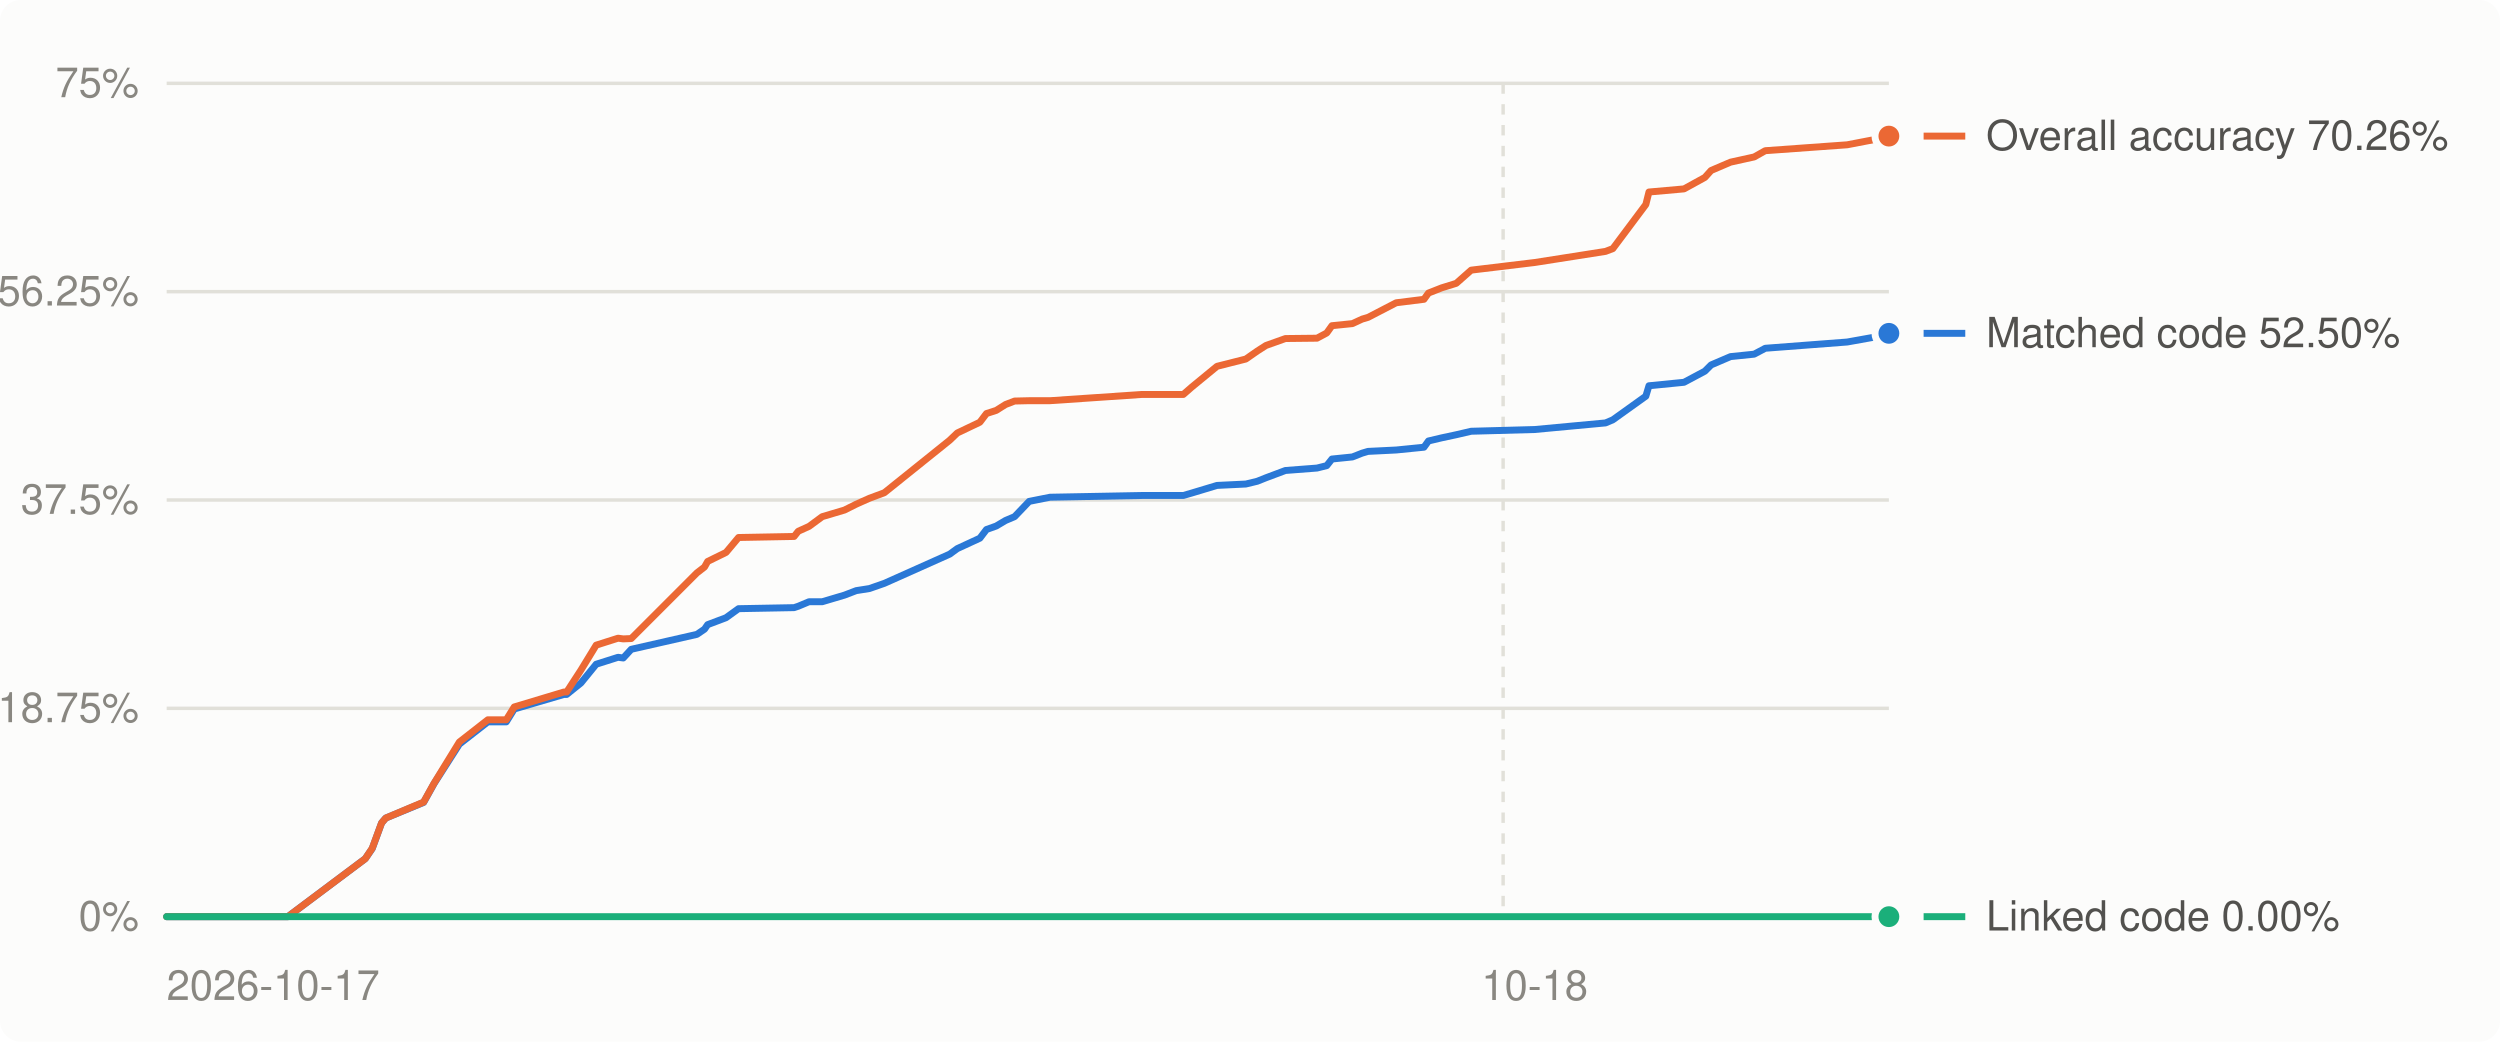
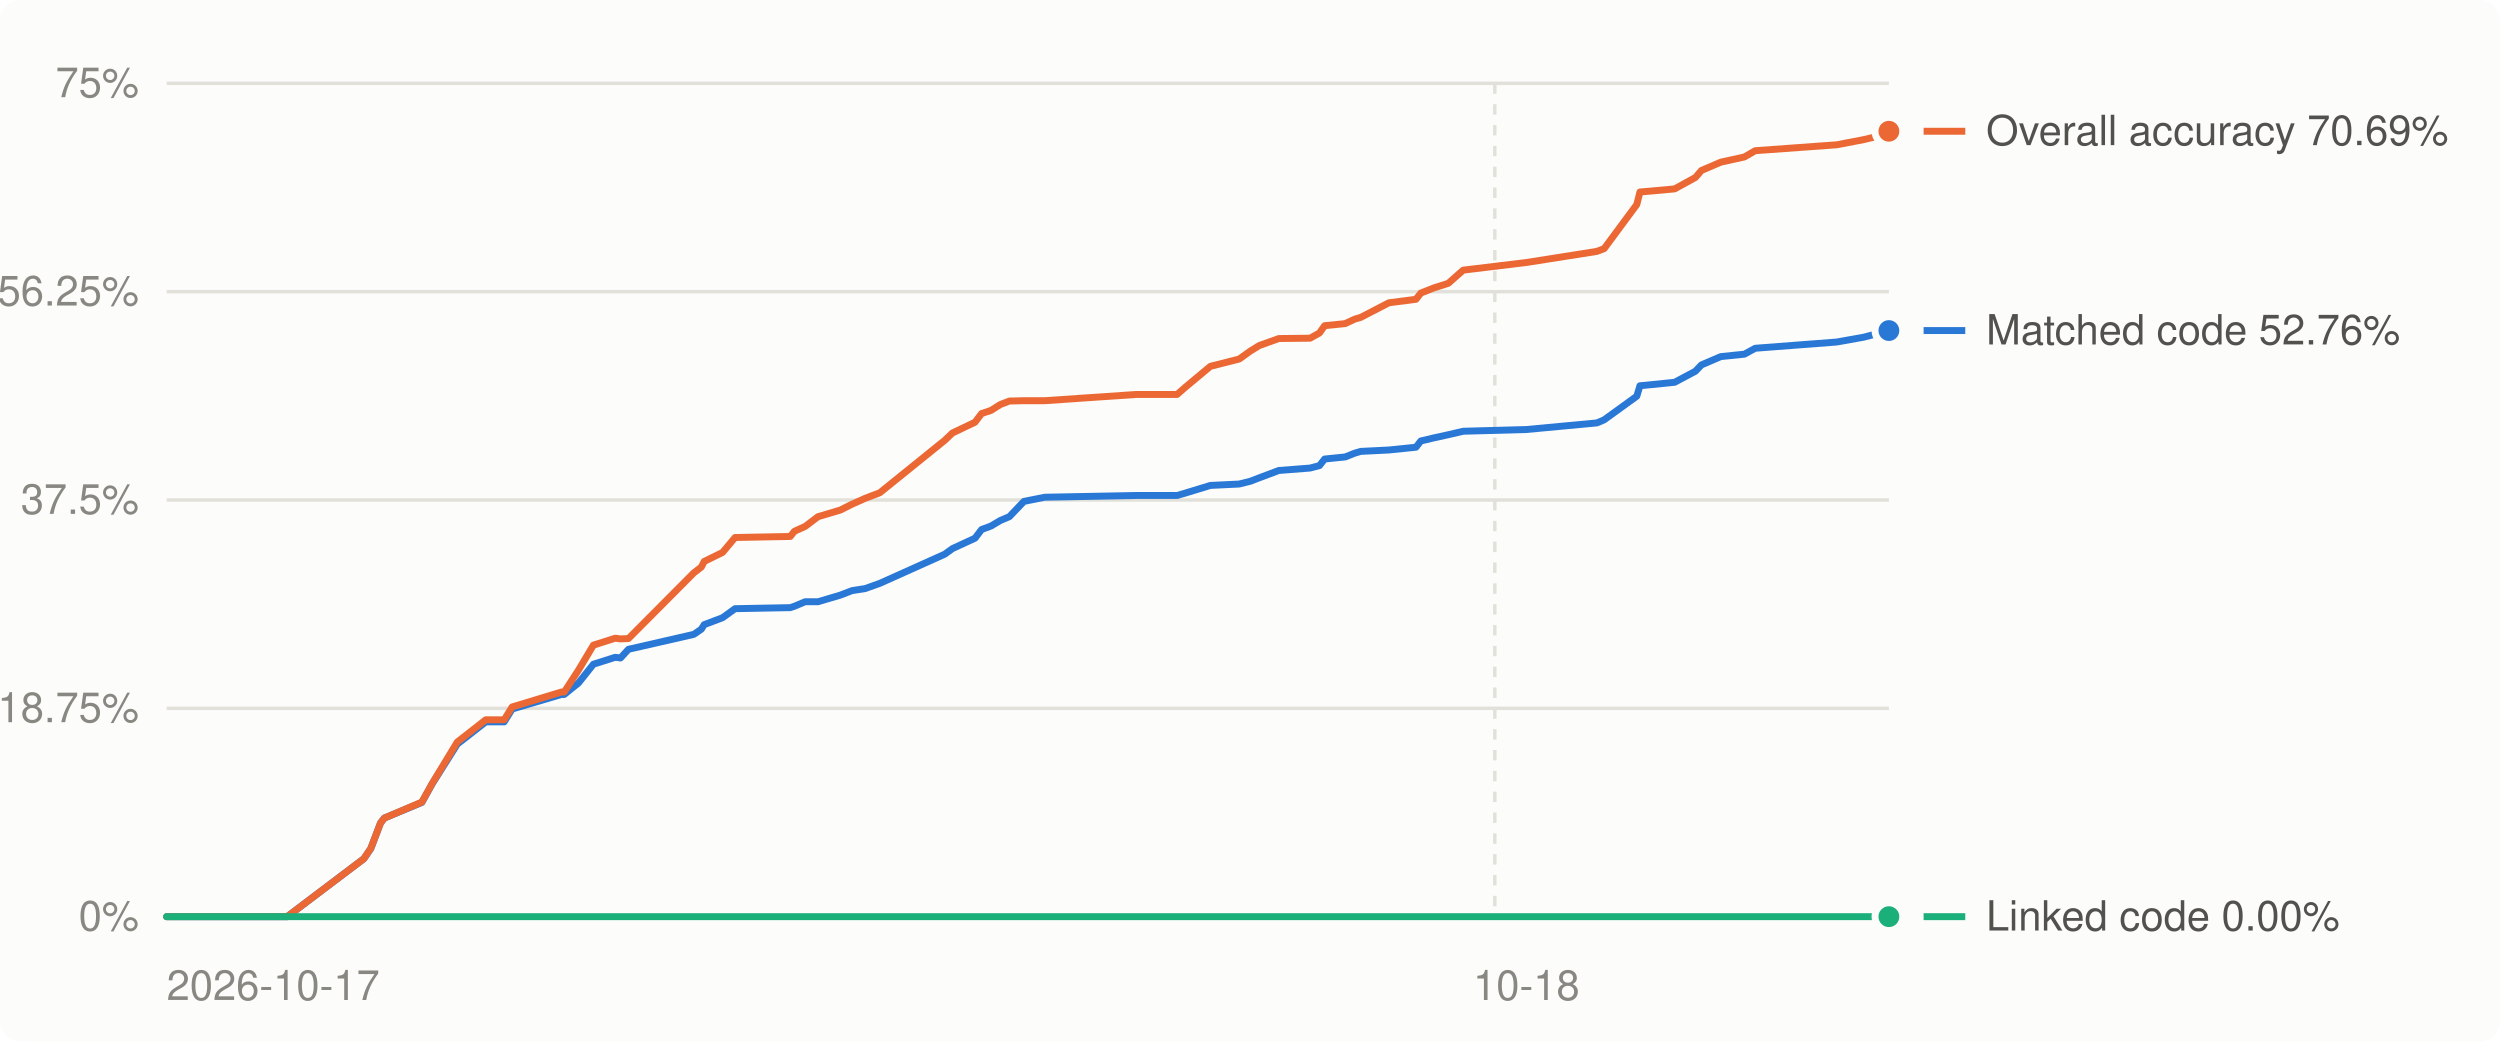
<svg xmlns="http://www.w3.org/2000/svg" viewBox="0 0 720 300" width="720" height="300" role="img" aria-label="Decompilation progress over time">
  <style>
.bg{fill:#fcfcfb}.grid{stroke:#e1e0d9}.muted{fill:#898781}.lbl{fill:#52514e}.ln0{stroke:#2a78d6}.dot0{fill:#2a78d6;stroke:#fcfcfb}.ln1{stroke:#eb6834}.dot1{fill:#eb6834;stroke:#fcfcfb}.ln2{stroke:#1baf7a}.dot2{fill:#1baf7a;stroke:#fcfcfb}
@media (prefers-color-scheme: dark){.bg{fill:#1a1a19}.grid{stroke:#2c2c2a}.muted{fill:#898781}.lbl{fill:#c3c2b7}.ln0{stroke:#3987e5}.dot0{fill:#3987e5;stroke:#1a1a19}.ln1{stroke:#d95926}.dot1{fill:#d95926;stroke:#1a1a19}.ln2{stroke:#199e70}.dot2{fill:#199e70;stroke:#1a1a19}}
text{font:12px -apple-system,BlinkMacSystemFont,'Segoe UI',Helvetica,Arial,sans-serif}
</style>
  <rect class="bg" width="720" height="300" rx="6" />
  <line x1="48" x2="544" y1="264.0" y2="264.0" class="grid" stroke-width="1" />
  <text x="40" y="268.0" class="muted" text-anchor="end">0%</text>
  <line x1="48" x2="544" y1="204.0" y2="204.0" class="grid" stroke-width="1" />
  <text x="40" y="208.0" class="muted" text-anchor="end">18.75%</text>
  <line x1="48" x2="544" y1="144.0" y2="144.0" class="grid" stroke-width="1" />
  <text x="40" y="148.0" class="muted" text-anchor="end">37.5%</text>
  <line x1="48" x2="544" y1="84.0" y2="84.0" class="grid" stroke-width="1" />
  <text x="40" y="88.0" class="muted" text-anchor="end">56.25%</text>
  <line x1="48" x2="544" y1="24.0" y2="24.0" class="grid" stroke-width="1" />
  <text x="40" y="28.0" class="muted" text-anchor="end">75%</text>
-   <line x1="432.9" x2="432.9" y1="24" y2="264" class="grid" stroke-width="1" stroke-dasharray="3 3" />
+   <line x1="430.5" x2="430.5" y1="24" y2="264" class="grid" stroke-width="1" stroke-dasharray="3 3" />
  <text class="muted" x="48.0" y="288" text-anchor="start">2026-10-17</text>
-   <text class="muted" x="442.0" y="288" text-anchor="middle">10-18</text>
-   <polyline points="48.0,264.0 82.9,264.0 105.2,247.3 107.2,244.4 109.9,237.0 111.1,235.6 122.0,231.1 125.0,225.7 132.3,214.3 140.5,207.9 145.8,207.9 148.1,204.2 162.4,200.0 163.2,200.0 167.3,196.7 171.7,191.3 178.0,189.3 179.5,189.5 181.8,187.0 200.7,182.7 202.9,181.2 203.8,179.9 209.1,177.9 212.7,175.3 228.7,175.0 229.9,174.6 233.0,173.3 236.8,173.3 243.2,171.4 246.6,170.1 250.4,169.5 254.7,168.0 273.5,159.6 275.7,158.0 282.2,155.0 284.1,152.5 286.9,151.5 289.6,149.9 292.2,148.8 296.4,144.4 302.4,143.2 328.9,142.7 340.8,142.7 343.2,142.0 350.5,139.8 358.8,139.4 362.1,138.6 364.6,137.6 370.2,135.5 379.3,134.8 382.1,134.1 383.6,132.2 389.5,131.6 392.3,130.5 394.0,130.0 402.1,129.6 410.1,128.8 411.4,127.0 415.2,126.1 419.4,125.2 423.7,124.2 442.0,123.7 462.4,121.8 464.5,120.9 474.0,114.1 474.9,111.1 485.0,110.1 491.0,106.9 492.8,105.1 498.4,102.7 505.2,102.0 508.4,100.3 532.0,98.5 539.8,97.1 544.0,96.0" fill="none" class="ln0" stroke-width="2" stroke-linejoin="round" stroke-linecap="round" />
-   <polyline points="48.0,264.0 82.9,264.0 105.2,247.3 107.2,244.3 109.9,237.0 111.1,235.6 122.0,231.0 125.0,225.6 132.3,213.7 140.5,207.3 145.8,207.3 148.1,203.6 162.4,199.3 163.2,199.3 167.3,193.0 171.7,185.8 178.0,183.8 179.5,184.0 181.8,183.9 200.7,165.0 202.9,163.3 203.8,161.7 209.1,159.1 212.7,154.8 228.7,154.5 229.9,153.0 233.0,151.6 236.8,148.8 243.2,146.9 246.6,145.2 250.4,143.5 254.7,141.9 273.5,126.8 275.7,124.7 282.2,121.6 284.1,119.1 286.9,118.2 289.6,116.5 292.2,115.5 296.4,115.4 302.4,115.4 328.9,113.6 340.8,113.6 343.2,111.5 350.5,105.5 358.8,103.4 362.1,101.1 364.6,99.5 370.2,97.5 379.3,97.4 382.1,95.9 383.6,93.8 389.5,93.2 392.3,91.9 394.0,91.4 402.1,87.2 410.1,86.2 411.4,84.4 415.2,82.9 419.4,81.6 423.7,77.8 442.0,75.6 462.4,72.4 464.5,71.6 474.0,58.9 474.9,55.3 485.0,54.4 491.0,51.1 492.8,49.1 498.4,46.7 505.2,45.2 508.4,43.4 532.0,41.7 539.8,40.2 544.0,39.2" fill="none" class="ln1" stroke-width="2" stroke-linejoin="round" stroke-linecap="round" />
-   <polyline points="48.0,264.0 82.9,264.0 105.2,264.0 107.2,264.0 109.9,264.0 111.1,264.0 122.0,264.0 125.0,264.0 132.3,264.0 140.5,264.0 145.8,264.0 148.1,264.0 162.4,264.0 163.2,264.0 167.3,264.0 171.7,264.0 178.0,264.0 179.5,264.0 181.8,264.0 200.7,264.0 202.9,264.0 203.8,264.0 209.1,264.0 212.7,264.0 228.7,264.0 229.9,264.0 233.0,264.0 236.8,264.0 243.2,264.0 246.6,264.0 250.4,264.0 254.7,264.0 273.5,264.0 275.7,264.0 282.2,264.0 284.1,264.0 286.9,264.0 289.6,264.0 292.2,264.0 296.4,264.0 302.4,264.0 328.9,264.0 340.8,264.0 343.2,264.0 350.5,264.0 358.8,264.0 362.1,264.0 364.6,264.0 370.2,264.0 379.3,264.0 382.1,264.0 383.6,264.0 389.5,264.0 392.3,264.0 394.0,264.0 402.1,264.0 410.1,264.0 411.4,264.0 415.2,264.0 419.4,264.0 423.7,264.0 442.0,264.0 462.4,264.0 464.5,264.0 474.0,264.0 474.9,264.0 485.0,264.0 491.0,264.0 492.8,264.0 498.4,264.0 505.2,264.0 508.4,264.0 532.0,264.0 539.8,264.0 544.0,264.0" fill="none" class="ln2" stroke-width="2" stroke-linejoin="round" stroke-linecap="round" />
-   <circle cx="544.0" cy="96.0" r="4" class="dot0" stroke-width="2" />
-   <circle cx="544.0" cy="39.2" r="4" class="dot1" stroke-width="2" />
+   <text class="muted" x="439.6" y="288" text-anchor="middle">10-18</text>
+   <polyline points="48.0,264.0 82.7,264.0 104.8,247.3 106.8,244.4 109.6,237.0 110.7,235.6 121.5,231.1 124.5,225.7 131.7,214.3 139.9,207.9 145.2,207.9 147.5,204.2 161.7,200.0 162.5,200.0 166.6,196.7 170.9,191.3 177.2,189.3 178.7,189.5 181.0,187.0 199.8,182.7 202.0,181.2 202.8,179.9 208.1,177.9 211.7,175.3 227.6,175.0 228.8,174.6 231.9,173.3 235.6,173.3 242.0,171.4 245.4,170.1 249.2,169.5 253.4,168.0 272.1,159.6 274.3,158.0 280.8,155.0 282.7,152.5 285.4,151.5 288.1,149.9 290.7,148.8 294.9,144.4 300.9,143.2 327.2,142.7 339.0,142.7 341.4,142.0 348.6,139.8 356.9,139.4 360.1,138.6 362.7,137.6 368.3,135.5 377.3,134.8 380.0,134.1 381.5,132.2 387.4,131.6 390.2,130.5 391.9,130.0 400.0,129.6 407.8,128.8 409.2,127.0 413.0,126.1 417.1,125.2 421.4,124.2 439.6,123.7 459.9,121.8 462.0,120.9 471.4,114.1 472.3,111.1 482.3,110.1 488.3,106.9 490.0,105.1 495.6,102.7 502.4,102.0 505.5,100.3 529.0,98.5 536.8,97.1 541.0,96.0 544.0,95.2" fill="none" class="ln0" stroke-width="2" stroke-linejoin="round" stroke-linecap="round" />
+   <polyline points="48.0,264.0 82.7,264.0 104.8,247.3 106.8,244.3 109.6,237.0 110.7,235.6 121.5,231.0 124.5,225.6 131.7,213.7 139.9,207.3 145.2,207.3 147.5,203.6 161.7,199.3 162.5,199.3 166.6,193.0 170.9,185.8 177.2,183.8 178.7,184.0 181.0,183.9 199.8,165.0 202.0,163.3 202.8,161.7 208.1,159.1 211.7,154.8 227.6,154.5 228.8,153.0 231.9,151.6 235.6,148.8 242.0,146.9 245.4,145.2 249.2,143.5 253.4,141.9 272.1,126.8 274.3,124.7 280.8,121.6 282.7,119.1 285.4,118.2 288.1,116.5 290.7,115.5 294.9,115.4 300.9,115.4 327.2,113.6 339.0,113.6 341.4,111.5 348.6,105.5 356.9,103.4 360.1,101.1 362.7,99.5 368.3,97.5 377.3,97.4 380.0,95.9 381.5,93.8 387.4,93.2 390.2,91.9 391.9,91.4 400.0,87.2 407.8,86.2 409.2,84.4 413.0,82.9 417.1,81.6 421.4,77.8 439.6,75.6 459.9,72.4 462.0,71.6 471.4,58.9 472.3,55.3 482.3,54.4 488.3,51.1 490.0,49.1 495.6,46.7 502.4,45.2 505.5,43.4 529.0,41.7 536.8,40.2 541.0,39.2 544.0,37.8" fill="none" class="ln1" stroke-width="2" stroke-linejoin="round" stroke-linecap="round" />
+   <polyline points="48.0,264.0 82.7,264.0 104.8,264.0 106.8,264.0 109.6,264.0 110.7,264.0 121.5,264.0 124.5,264.0 131.7,264.0 139.9,264.0 145.2,264.0 147.5,264.0 161.7,264.0 162.5,264.0 166.6,264.0 170.9,264.0 177.2,264.0 178.7,264.0 181.0,264.0 199.8,264.0 202.0,264.0 202.8,264.0 208.1,264.0 211.7,264.0 227.6,264.0 228.8,264.0 231.9,264.0 235.6,264.0 242.0,264.0 245.4,264.0 249.2,264.0 253.4,264.0 272.1,264.0 274.3,264.0 280.8,264.0 282.7,264.0 285.4,264.0 288.1,264.0 290.7,264.0 294.9,264.0 300.9,264.0 327.2,264.0 339.0,264.0 341.4,264.0 348.6,264.0 356.9,264.0 360.1,264.0 362.7,264.0 368.3,264.0 377.3,264.0 380.0,264.0 381.5,264.0 387.4,264.0 390.2,264.0 391.9,264.0 400.0,264.0 407.8,264.0 409.2,264.0 413.0,264.0 417.1,264.0 421.4,264.0 439.6,264.0 459.9,264.0 462.0,264.0 471.4,264.0 472.3,264.0 482.3,264.0 488.3,264.0 490.0,264.0 495.6,264.0 502.4,264.0 505.5,264.0 529.0,264.0 536.8,264.0 541.0,264.0 544.0,264.0" fill="none" class="ln2" stroke-width="2" stroke-linejoin="round" stroke-linecap="round" />
+   <circle cx="544.0" cy="95.2" r="4" class="dot0" stroke-width="2" />
+   <circle cx="544.0" cy="37.8" r="4" class="dot1" stroke-width="2" />
  <circle cx="544.0" cy="264.0" r="4" class="dot2" stroke-width="2" />
  <line x1="554" x2="566" y1="264.0" y2="264.0" class="ln2" stroke-width="2" />
  <text class="lbl" x="572" y="268.0">Linked code 0.00%</text>
-   <line x1="554" x2="566" y1="96.0" y2="96.0" class="ln0" stroke-width="2" />
-   <text class="lbl" x="572" y="100.0">Matched code 52.50%</text>
-   <line x1="554" x2="566" y1="39.2" y2="39.2" class="ln1" stroke-width="2" />
-   <text class="lbl" x="572" y="43.2">Overall accuracy 70.26%</text>
+   <line x1="554" x2="566" y1="95.2" y2="95.2" class="ln0" stroke-width="2" />
+   <text class="lbl" x="572" y="99.2">Matched code 52.76%</text>
+   <line x1="554" x2="566" y1="37.8" y2="37.8" class="ln1" stroke-width="2" />
+   <text class="lbl" x="572" y="41.8">Overall accuracy 70.69%</text>
</svg>
